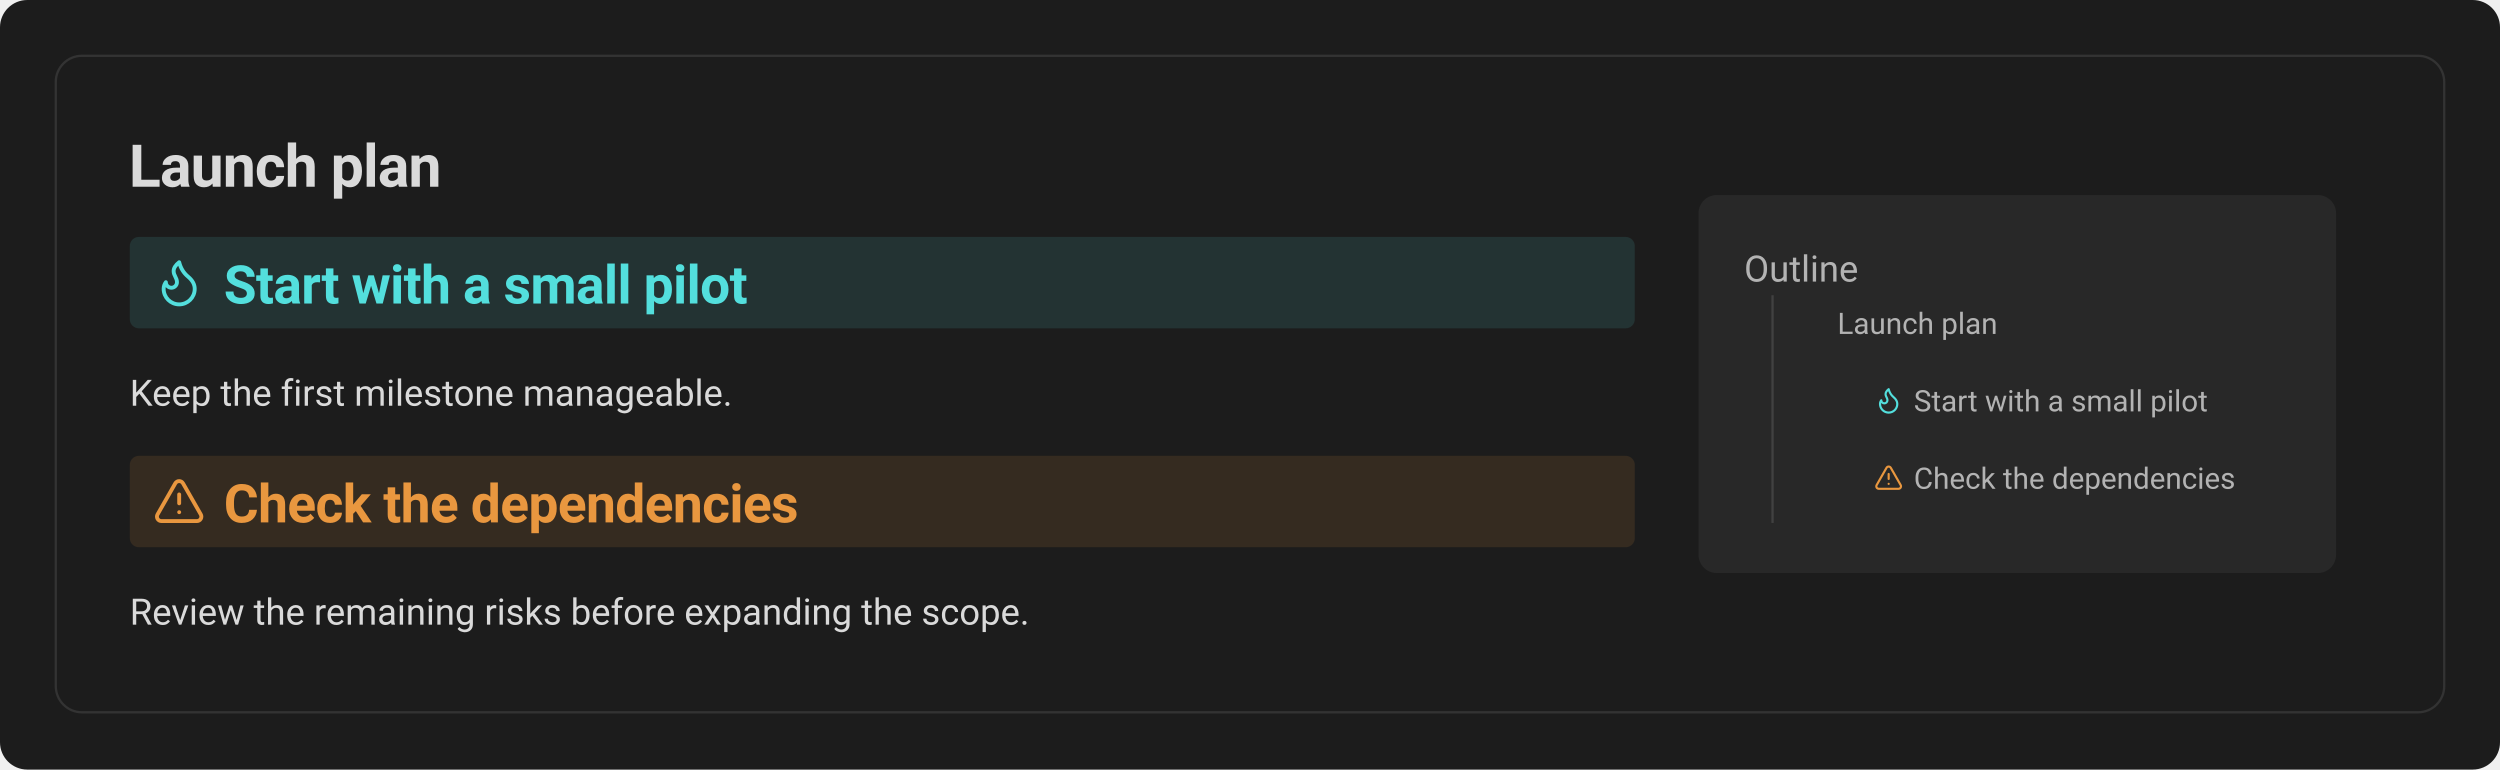
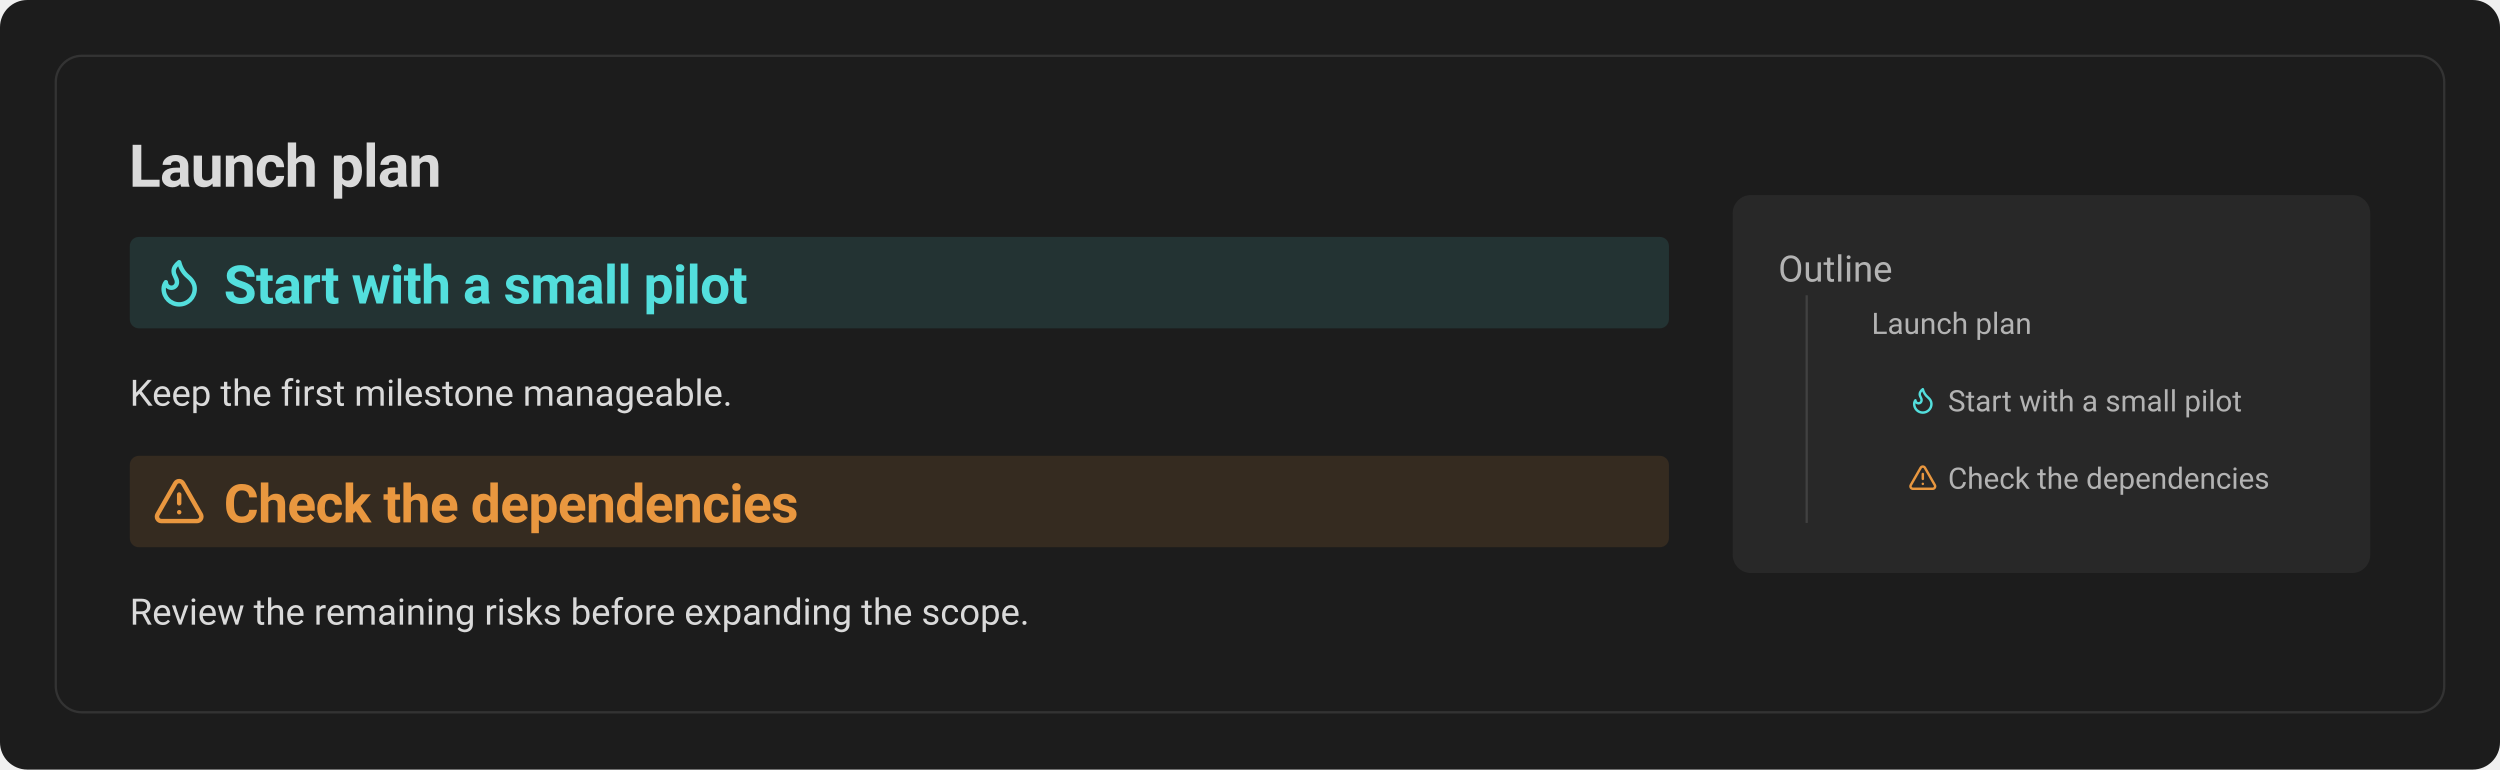
<svg xmlns="http://www.w3.org/2000/svg" width="1098" height="338" viewBox="0 0 1098 338" role="img" aria-labelledby="title description">
  <defs>
    <clipPath id="clip-1">
-       <rect x="766" y="105.67" width="240" height="24" rx="0" fill="white" />
+       <rect x="781" y="105.67" width="240" height="24" rx="0" fill="white" />
    </clipPath>
    <clipPath id="clip-2">
-       <rect x="807" y="133.67" width="73.45" height="24" rx="0" fill="white" />
+       <rect x="822" y="133.67" width="73.45" height="24" rx="0" fill="white" />
    </clipPath>
    <clipPath id="clip-3">
-       <rect x="823" y="167.67" width="151.86" height="24" rx="0" fill="white" />
+       <rect x="838" y="167.67" width="151.86" height="24" rx="0" fill="white" />
    </clipPath>
    <clipPath id="clip-4">
-       <rect x="823" y="201.67" width="167.78" height="24" rx="0" fill="white" />
+       <rect x="838" y="201.67" width="167.78" height="24" rx="0" fill="white" />
    </clipPath>
    <clipPath id="clip-5">
      <rect x="24" y="24" width="1050" height="289.34" rx="12" fill="white" />
    </clipPath>
  </defs>
  <rect x="0" y="0" width="1098" height="338" rx="12" fill="rgb(28, 28, 28)" />
  <rect x="24" y="24" width="1050" height="289.34" rx="12" fill="rgb(28, 28, 28)" />
  <rect x="24.5" y="24.5" width="1049" height="288.34" rx="11.5" fill="none" stroke="rgb(51, 51, 51)" stroke-width="1" />
  <g clip-path="url(#clip-5)">
    <text x="57" y="82" fill="rgb(218, 218, 218)" font-family="&quot;??&quot;, &quot;??&quot;, ui-sans-serif, -apple-system, &quot;system-ui&quot;, system-ui, &quot;Segoe UI&quot;, &quot;Google Sans Flex&quot;, Roboto, &quot;Inter Variable&quot;, Inter, &quot;Apple Color Emoji&quot;, &quot;Segoe UI Emoji&quot;, &quot;Segoe UI Symbol&quot;, sans-serif" font-size="25.888px" font-weight="700" font-style="normal" direction="ltr" unicode-bidi="embed" letter-spacing="-0.39" textLength="142.44" lengthAdjust="spacing" xml:space="preserve">Launch plan</text>
-     <rect x="57" y="104.06" width="661" height="40.14" rx="4" fill="rgba(83.07, 222.99, 220.99, 0.12)" />
-     <g fill="none" stroke="rgb(83, 223, 221)" stroke-width="1.75px" stroke-linecap="round" stroke-linejoin="round" fill-rule="nonzero" clip-rule="nonzero" opacity="1" transform="matrix(0.9746094 0 0 0.9746094 67 112.2455)">
-       <path d="M12 3q1 4 4 6.5t3 5.5a1 1 0 0 1-14 0 5 5 0 0 1 1-3 1 1 0 0 0 5 0c0-2-1.5-3-1.5-5q0-2 2.5-4" fill="none" stroke="rgb(83, 223, 221)" stroke-width="1.75px" stroke-linecap="round" stroke-linejoin="round" fill-rule="nonzero" clip-rule="nonzero" opacity="1" />
+     <rect x="57" y="104.06" width="676" height="40.14" rx="4" fill="rgba(83.07, 222.99, 220.99, 0.12)" />
+     <g fill="none" stroke="rgb(83, 223, 221)" stroke-width="2px" stroke-linecap="round" stroke-linejoin="round" fill-rule="nonzero" clip-rule="nonzero" opacity="1" transform="matrix(0.9746094 0 0 0.9746094 67 112.2455)">
+       <path d="M12 3q1 4 4 6.5t3 5.5a1 1 0 0 1-14 0 5 5 0 0 1 1-3 1 1 0 0 0 5 0c0-2-1.5-3-1.5-5q0-2 2.5-4" fill="none" stroke="rgb(83, 223, 221)" stroke-width="2px" stroke-linecap="round" stroke-linejoin="round" fill-rule="nonzero" clip-rule="nonzero" opacity="1" />
    </g>
    <text x="98.56" y="133.3" fill="rgb(83, 223, 221)" font-family="&quot;??&quot;, &quot;??&quot;, ui-sans-serif, -apple-system, &quot;system-ui&quot;, system-ui, &quot;Segoe UI&quot;, &quot;Google Sans Flex&quot;, Roboto, &quot;Inter Variable&quot;, Inter, &quot;Apple Color Emoji&quot;, &quot;Segoe UI Emoji&quot;, &quot;Segoe UI Symbol&quot;, sans-serif" font-size="23.392px" font-weight="680" font-style="normal" direction="ltr" unicode-bidi="embed" letter-spacing="-0.26" textLength="233.39" lengthAdjust="spacing" xml:space="preserve">Start with a small pilot</text>
    <text x="57" y="178.2" fill="rgb(218, 218, 218)" font-family="&quot;??&quot;, &quot;??&quot;, ui-sans-serif, -apple-system, &quot;system-ui&quot;, system-ui, &quot;Segoe UI&quot;, &quot;Google Sans Flex&quot;, Roboto, &quot;Inter Variable&quot;, Inter, &quot;Apple Color Emoji&quot;, &quot;Segoe UI Emoji&quot;, &quot;Segoe UI Symbol&quot;, sans-serif" font-size="16px" font-weight="400" font-style="normal" direction="ltr" unicode-bidi="embed" letter-spacing="0" textLength="268.25" lengthAdjust="spacing" xml:space="preserve">Keep the first milestone manageable.</text>
-     <rect x="57" y="200.2" width="661" height="40.14" rx="4" fill="rgba(233.02, 150.99, 62.99, 0.12)" />
-     <g fill="none" stroke="rgb(233, 151, 63)" stroke-width="1.75px" stroke-linecap="round" stroke-linejoin="round" fill-rule="nonzero" clip-rule="nonzero" opacity="1" transform="matrix(0.9746094 0 0 0.9746094 67 208.3861)">
-       <path d="m21.73 18-8-14a2 2 0 0 0-3.48 0l-8 14A2 2 0 0 0 4 21h16a2 2 0 0 0 1.73-3" fill="none" stroke="rgb(233, 151, 63)" stroke-width="1.75px" stroke-linecap="round" stroke-linejoin="round" fill-rule="nonzero" clip-rule="nonzero" opacity="1" />
-       <path d="M12 9v4" fill="none" stroke="rgb(233, 151, 63)" stroke-width="1.75px" stroke-linecap="round" stroke-linejoin="round" fill-rule="nonzero" clip-rule="nonzero" opacity="1" />
-       <path d="M12 17h.01" fill="none" stroke="rgb(233, 151, 63)" stroke-width="1.75px" stroke-linecap="round" stroke-linejoin="round" fill-rule="nonzero" clip-rule="nonzero" opacity="1" />
+     <rect x="57" y="200.2" width="676" height="40.14" rx="4" fill="rgba(233.02, 150.99, 62.99, 0.12)" />
+     <g fill="none" stroke="rgb(233, 151, 63)" stroke-width="2px" stroke-linecap="round" stroke-linejoin="round" fill-rule="nonzero" clip-rule="nonzero" opacity="1" transform="matrix(0.9746094 0 0 0.9746094 67 208.3861)">
+       <path d="m21.73 18-8-14a2 2 0 0 0-3.48 0l-8 14A2 2 0 0 0 4 21h16a2 2 0 0 0 1.73-3" fill="none" stroke="rgb(233, 151, 63)" stroke-width="2px" stroke-linecap="round" stroke-linejoin="round" fill-rule="nonzero" clip-rule="nonzero" opacity="1" />
+       <path d="M12 9v4" fill="none" stroke="rgb(233, 151, 63)" stroke-width="2px" stroke-linecap="round" stroke-linejoin="round" fill-rule="nonzero" clip-rule="nonzero" opacity="1" />
+       <path d="M12 17h.01" fill="none" stroke="rgb(233, 151, 63)" stroke-width="2px" stroke-linecap="round" stroke-linejoin="round" fill-rule="nonzero" clip-rule="nonzero" opacity="1" />
    </g>
    <text x="98.56" y="229.44" fill="rgb(233, 151, 63)" font-family="&quot;??&quot;, &quot;??&quot;, ui-sans-serif, -apple-system, &quot;system-ui&quot;, system-ui, &quot;Segoe UI&quot;, &quot;Google Sans Flex&quot;, Roboto, &quot;Inter Variable&quot;, Inter, &quot;Apple Color Emoji&quot;, &quot;Segoe UI Emoji&quot;, &quot;Segoe UI Symbol&quot;, sans-serif" font-size="23.392px" font-weight="680" font-style="normal" direction="ltr" unicode-bidi="embed" letter-spacing="-0.26" textLength="263.07" lengthAdjust="spacing" xml:space="preserve">Check the dependencies</text>
    <text x="57" y="274.34" fill="rgb(218, 218, 218)" font-family="&quot;??&quot;, &quot;??&quot;, ui-sans-serif, -apple-system, &quot;system-ui&quot;, system-ui, &quot;Segoe UI&quot;, &quot;Google Sans Flex&quot;, Roboto, &quot;Inter Variable&quot;, Inter, &quot;Apple Color Emoji&quot;, &quot;Segoe UI Emoji&quot;, &quot;Segoe UI Symbol&quot;, sans-serif" font-size="16px" font-weight="400" font-style="normal" direction="ltr" unicode-bidi="embed" letter-spacing="0" textLength="403.28" lengthAdjust="spacing" xml:space="preserve">Review the remaining risks before expanding the scope.</text>
-     <rect x="746" y="85.67" width="280" height="166" rx="8" fill="rgb(40, 40, 40)" />
+     <rect x="761" y="85.67" width="280" height="166" rx="8" fill="rgb(40, 40, 40)" />
    <g clip-path="url(#clip-1)">
-       <text x="766" y="123.67" fill="rgb(179, 179, 179)" font-family="&quot;??&quot;, &quot;??&quot;, ui-sans-serif, -apple-system, &quot;system-ui&quot;, system-ui, &quot;Segoe UI&quot;, &quot;Google Sans Flex&quot;, Roboto, &quot;Inter Variable&quot;, Inter, &quot;Apple Color Emoji&quot;, &quot;Segoe UI Emoji&quot;, &quot;Segoe UI Symbol&quot;, sans-serif" font-size="16px" font-weight="400" font-style="normal" direction="ltr" unicode-bidi="embed" letter-spacing="0" textLength="51.78" lengthAdjust="spacing" xml:space="preserve">Outline</text>
+       <text x="781" y="123.67" fill="rgb(179, 179, 179)" font-family="&quot;??&quot;, &quot;??&quot;, ui-sans-serif, -apple-system, &quot;system-ui&quot;, system-ui, &quot;Segoe UI&quot;, &quot;Google Sans Flex&quot;, Roboto, &quot;Inter Variable&quot;, Inter, &quot;Apple Color Emoji&quot;, &quot;Segoe UI Emoji&quot;, &quot;Segoe UI Symbol&quot;, sans-serif" font-size="16px" font-weight="400" font-style="normal" direction="ltr" unicode-bidi="embed" letter-spacing="0" textLength="51.78" lengthAdjust="spacing" xml:space="preserve">Outline</text>
    </g>
-     <rect x="778" y="129.67" width="1" height="100" rx="0" fill="rgba(255, 254.99, 255, 0.12)" />
+     <rect x="793" y="129.67" width="1" height="100" rx="0" fill="rgba(255, 254.99, 255, 0.12)" />
    <g clip-path="url(#clip-2)">
-       <text x="807" y="146.67" fill="rgb(179, 179, 179)" font-family="&quot;??&quot;, &quot;??&quot;, ui-sans-serif, -apple-system, &quot;system-ui&quot;, system-ui, &quot;Segoe UI&quot;, &quot;Google Sans Flex&quot;, Roboto, &quot;Inter Variable&quot;, Inter, &quot;Apple Color Emoji&quot;, &quot;Segoe UI Emoji&quot;, &quot;Segoe UI Symbol&quot;, sans-serif" font-size="13px" font-weight="400" font-style="normal" direction="ltr" unicode-bidi="embed" letter-spacing="0" textLength="73.46" lengthAdjust="spacing" xml:space="preserve">Launch plan</text>
+       <text x="822" y="146.67" fill="rgb(179, 179, 179)" font-family="&quot;??&quot;, &quot;??&quot;, ui-sans-serif, -apple-system, &quot;system-ui&quot;, system-ui, &quot;Segoe UI&quot;, &quot;Google Sans Flex&quot;, Roboto, &quot;Inter Variable&quot;, Inter, &quot;Apple Color Emoji&quot;, &quot;Segoe UI Emoji&quot;, &quot;Segoe UI Symbol&quot;, sans-serif" font-size="13px" font-weight="400" font-style="normal" direction="ltr" unicode-bidi="embed" letter-spacing="0" textLength="73.46" lengthAdjust="spacing" xml:space="preserve">Launch plan</text>
    </g>
    <g clip-path="url(#clip-3)">
-       <g fill="none" stroke="rgb(83, 223, 221)" stroke-width="1.75px" stroke-linecap="round" stroke-linejoin="round" fill-rule="nonzero" clip-rule="nonzero" opacity="1" transform="matrix(0.5416667 0 0 0.5416667 823 169.2969)">
-         <path d="M12 3q1 4 4 6.5t3 5.5a1 1 0 0 1-14 0 5 5 0 0 1 1-3 1 1 0 0 0 5 0c0-2-1.5-3-1.5-5q0-2 2.5-4" fill="none" stroke="rgb(83, 223, 221)" stroke-width="1.75px" stroke-linecap="round" stroke-linejoin="round" fill-rule="nonzero" clip-rule="nonzero" opacity="1" />
+       <g fill="none" stroke="rgb(83, 223, 221)" stroke-width="2px" stroke-linecap="round" stroke-linejoin="round" fill-rule="nonzero" clip-rule="nonzero" opacity="1" transform="matrix(0.5416667 0 0 0.5416667 838 169.2969)">
+         <path d="M12 3q1 4 4 6.5t3 5.5a1 1 0 0 1-14 0 5 5 0 0 1 1-3 1 1 0 0 0 5 0c0-2-1.5-3-1.5-5q0-2 2.5-4" fill="none" stroke="rgb(83, 223, 221)" stroke-width="2px" stroke-linecap="round" stroke-linejoin="round" fill-rule="nonzero" clip-rule="nonzero" opacity="1" />
      </g>
-       <text x="840.55" y="180.67" fill="rgb(179, 179, 179)" font-family="&quot;??&quot;, &quot;??&quot;, ui-sans-serif, -apple-system, &quot;system-ui&quot;, system-ui, &quot;Segoe UI&quot;, &quot;Google Sans Flex&quot;, Roboto, &quot;Inter Variable&quot;, Inter, &quot;Apple Color Emoji&quot;, &quot;Segoe UI Emoji&quot;, &quot;Segoe UI Symbol&quot;, sans-serif" font-size="13px" font-weight="400" font-style="normal" direction="ltr" unicode-bidi="embed" letter-spacing="0" textLength="134.31" lengthAdjust="spacing" xml:space="preserve">Start with a small pilot</text>
+       <text x="855.55" y="180.67" fill="rgb(179, 179, 179)" font-family="&quot;??&quot;, &quot;??&quot;, ui-sans-serif, -apple-system, &quot;system-ui&quot;, system-ui, &quot;Segoe UI&quot;, &quot;Google Sans Flex&quot;, Roboto, &quot;Inter Variable&quot;, Inter, &quot;Apple Color Emoji&quot;, &quot;Segoe UI Emoji&quot;, &quot;Segoe UI Symbol&quot;, sans-serif" font-size="13px" font-weight="400" font-style="normal" direction="ltr" unicode-bidi="embed" letter-spacing="0" textLength="134.31" lengthAdjust="spacing" xml:space="preserve">Start with a small pilot</text>
    </g>
    <g clip-path="url(#clip-4)">
-       <g fill="none" stroke="rgb(233, 151, 63)" stroke-width="1.75px" stroke-linecap="round" stroke-linejoin="round" fill-rule="nonzero" clip-rule="nonzero" opacity="1" transform="matrix(0.5416667 0 0 0.5416667 823 203.2969)">
-         <path d="m21.73 18-8-14a2 2 0 0 0-3.48 0l-8 14A2 2 0 0 0 4 21h16a2 2 0 0 0 1.73-3" fill="none" stroke="rgb(233, 151, 63)" stroke-width="1.75px" stroke-linecap="round" stroke-linejoin="round" fill-rule="nonzero" clip-rule="nonzero" opacity="1" />
-         <path d="M12 9v4" fill="none" stroke="rgb(233, 151, 63)" stroke-width="1.75px" stroke-linecap="round" stroke-linejoin="round" fill-rule="nonzero" clip-rule="nonzero" opacity="1" />
-         <path d="M12 17h.01" fill="none" stroke="rgb(233, 151, 63)" stroke-width="1.75px" stroke-linecap="round" stroke-linejoin="round" fill-rule="nonzero" clip-rule="nonzero" opacity="1" />
+       <g fill="none" stroke="rgb(233, 151, 63)" stroke-width="2px" stroke-linecap="round" stroke-linejoin="round" fill-rule="nonzero" clip-rule="nonzero" opacity="1" transform="matrix(0.5416667 0 0 0.5416667 838 203.2969)">
+         <path d="m21.73 18-8-14a2 2 0 0 0-3.48 0l-8 14A2 2 0 0 0 4 21h16a2 2 0 0 0 1.73-3" fill="none" stroke="rgb(233, 151, 63)" stroke-width="2px" stroke-linecap="round" stroke-linejoin="round" fill-rule="nonzero" clip-rule="nonzero" opacity="1" />
+         <path d="M12 9v4" fill="none" stroke="rgb(233, 151, 63)" stroke-width="2px" stroke-linecap="round" stroke-linejoin="round" fill-rule="nonzero" clip-rule="nonzero" opacity="1" />
+         <path d="M12 17h.01" fill="none" stroke="rgb(233, 151, 63)" stroke-width="2px" stroke-linecap="round" stroke-linejoin="round" fill-rule="nonzero" clip-rule="nonzero" opacity="1" />
      </g>
-       <text x="840.55" y="214.67" fill="rgb(179, 179, 179)" font-family="&quot;??&quot;, &quot;??&quot;, ui-sans-serif, -apple-system, &quot;system-ui&quot;, system-ui, &quot;Segoe UI&quot;, &quot;Google Sans Flex&quot;, Roboto, &quot;Inter Variable&quot;, Inter, &quot;Apple Color Emoji&quot;, &quot;Segoe UI Emoji&quot;, &quot;Segoe UI Symbol&quot;, sans-serif" font-size="13px" font-weight="400" font-style="normal" direction="ltr" unicode-bidi="embed" letter-spacing="0" textLength="150.23" lengthAdjust="spacing" xml:space="preserve">Check the dependencies</text>
+       <text x="855.55" y="214.67" fill="rgb(179, 179, 179)" font-family="&quot;??&quot;, &quot;??&quot;, ui-sans-serif, -apple-system, &quot;system-ui&quot;, system-ui, &quot;Segoe UI&quot;, &quot;Google Sans Flex&quot;, Roboto, &quot;Inter Variable&quot;, Inter, &quot;Apple Color Emoji&quot;, &quot;Segoe UI Emoji&quot;, &quot;Segoe UI Symbol&quot;, sans-serif" font-size="13px" font-weight="400" font-style="normal" direction="ltr" unicode-bidi="embed" letter-spacing="0" textLength="150.23" lengthAdjust="spacing" xml:space="preserve">Check the dependencies</text>
    </g>
  </g>
</svg>
